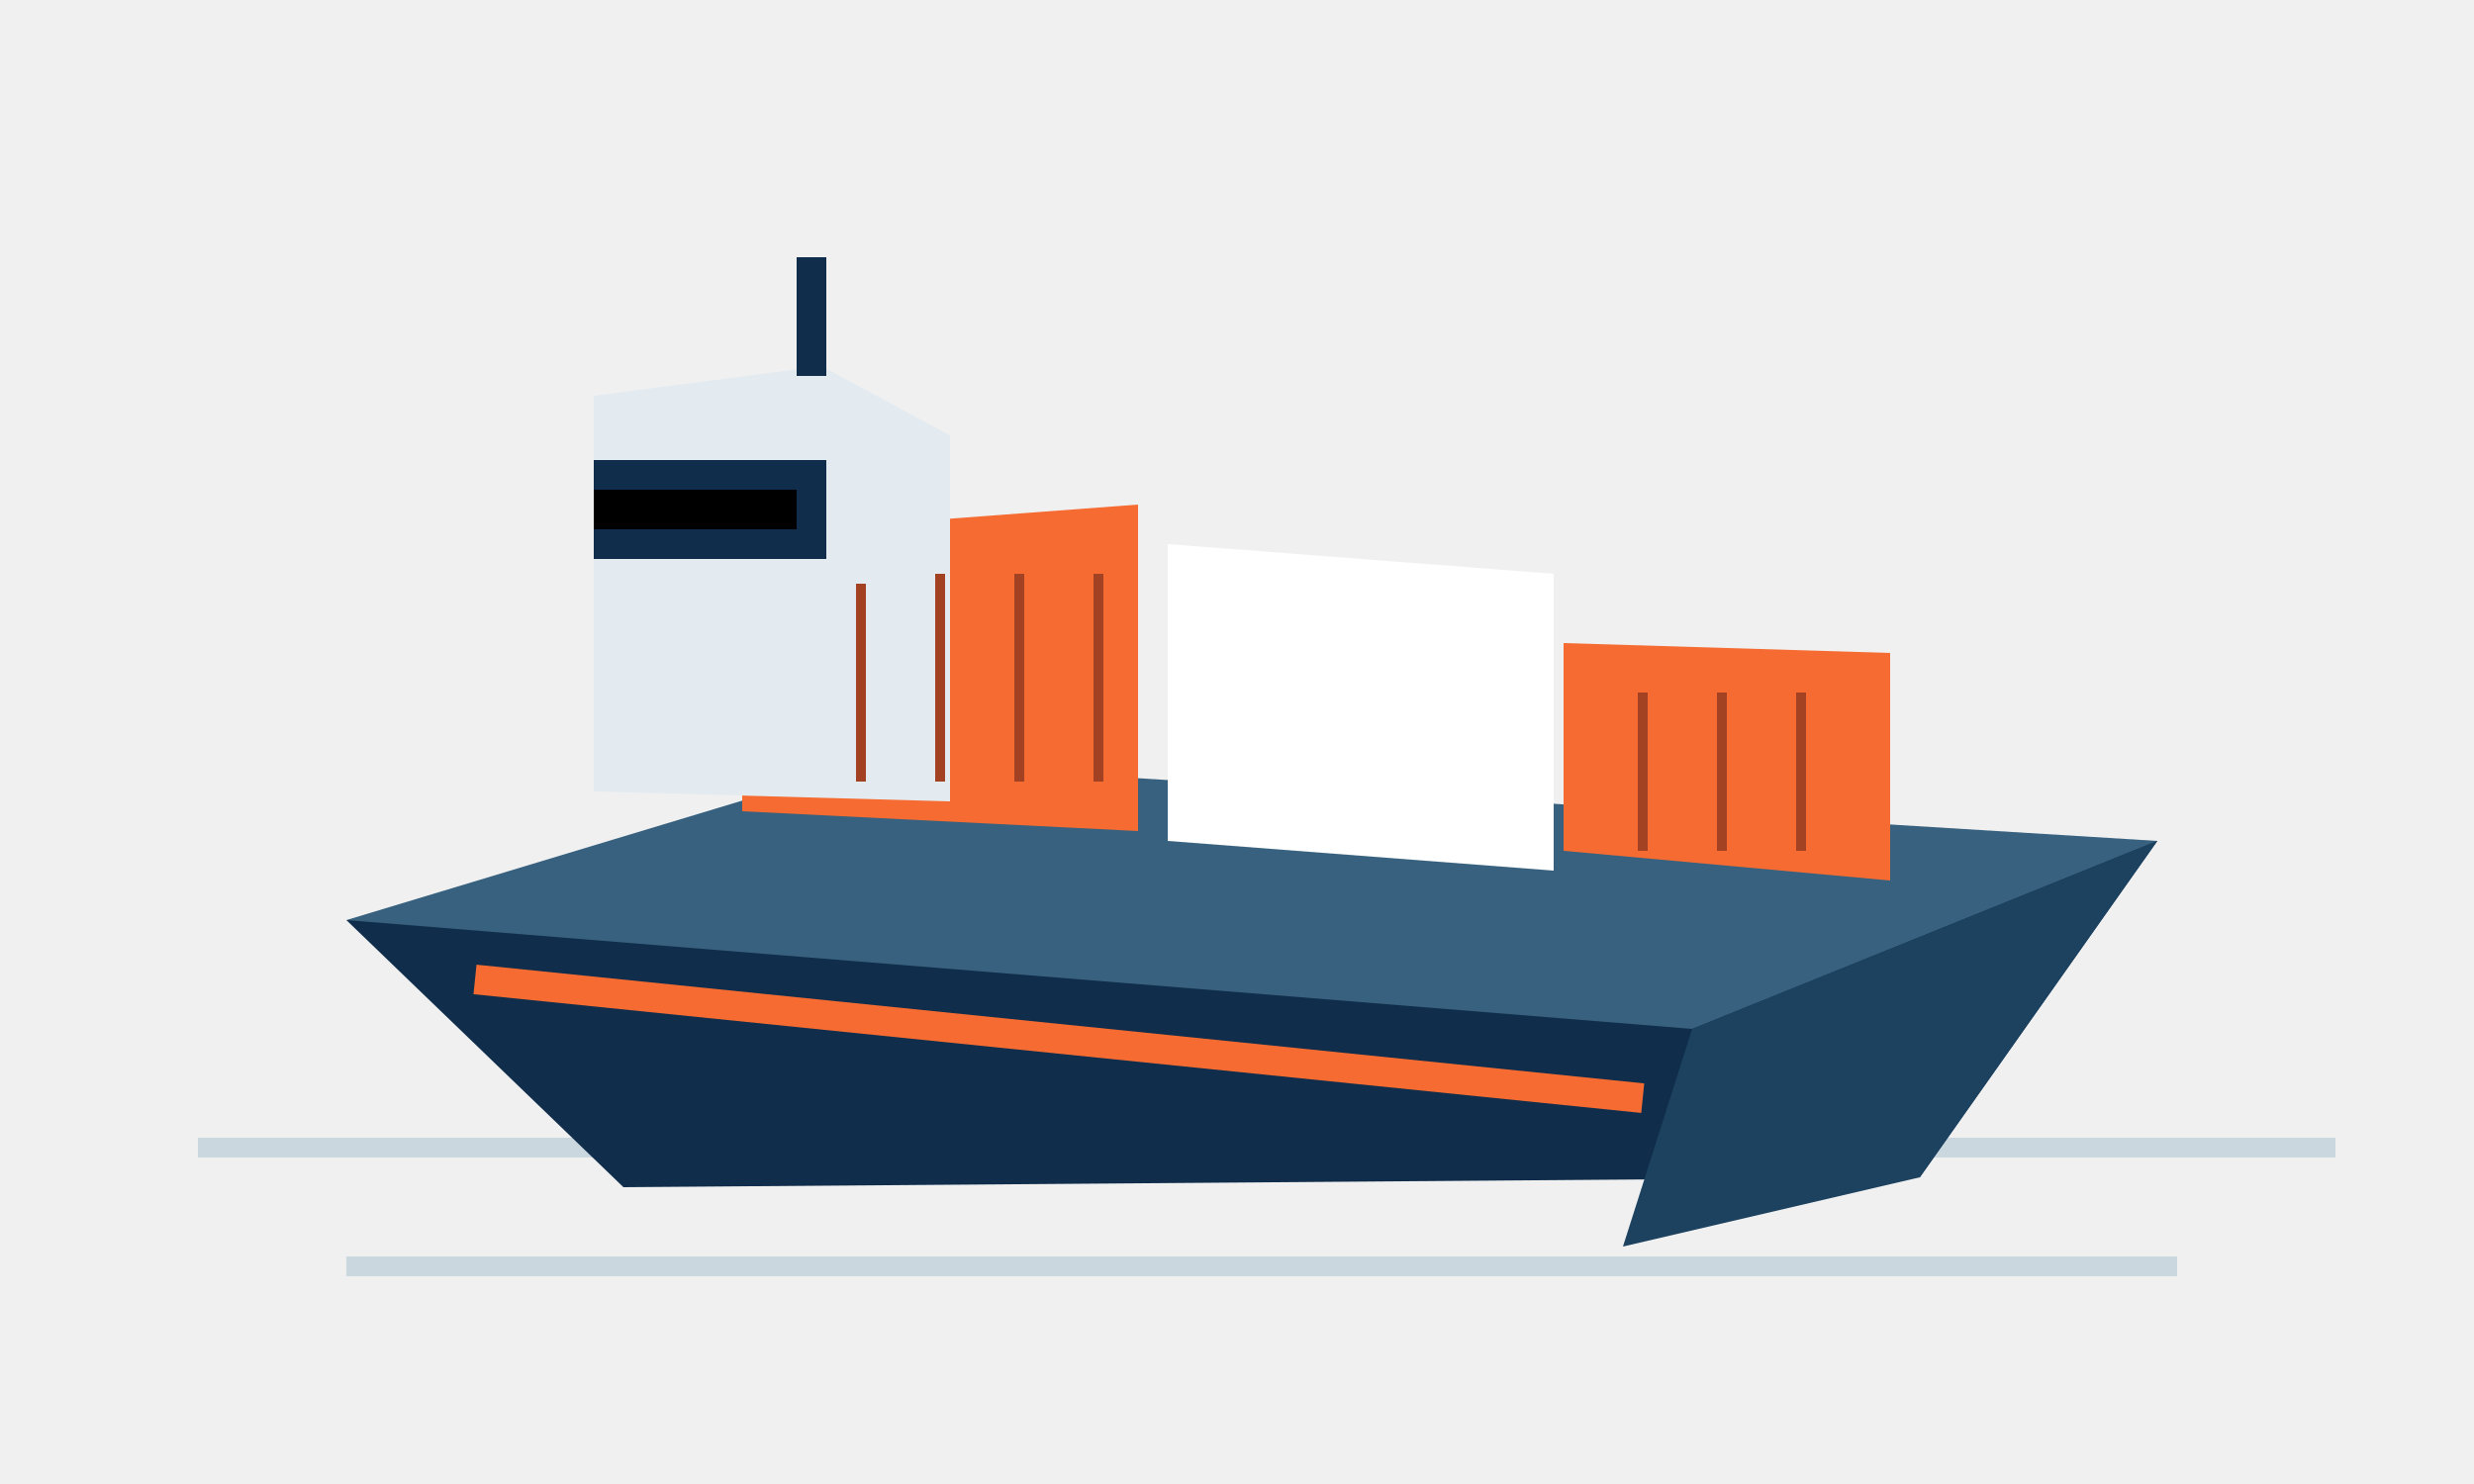
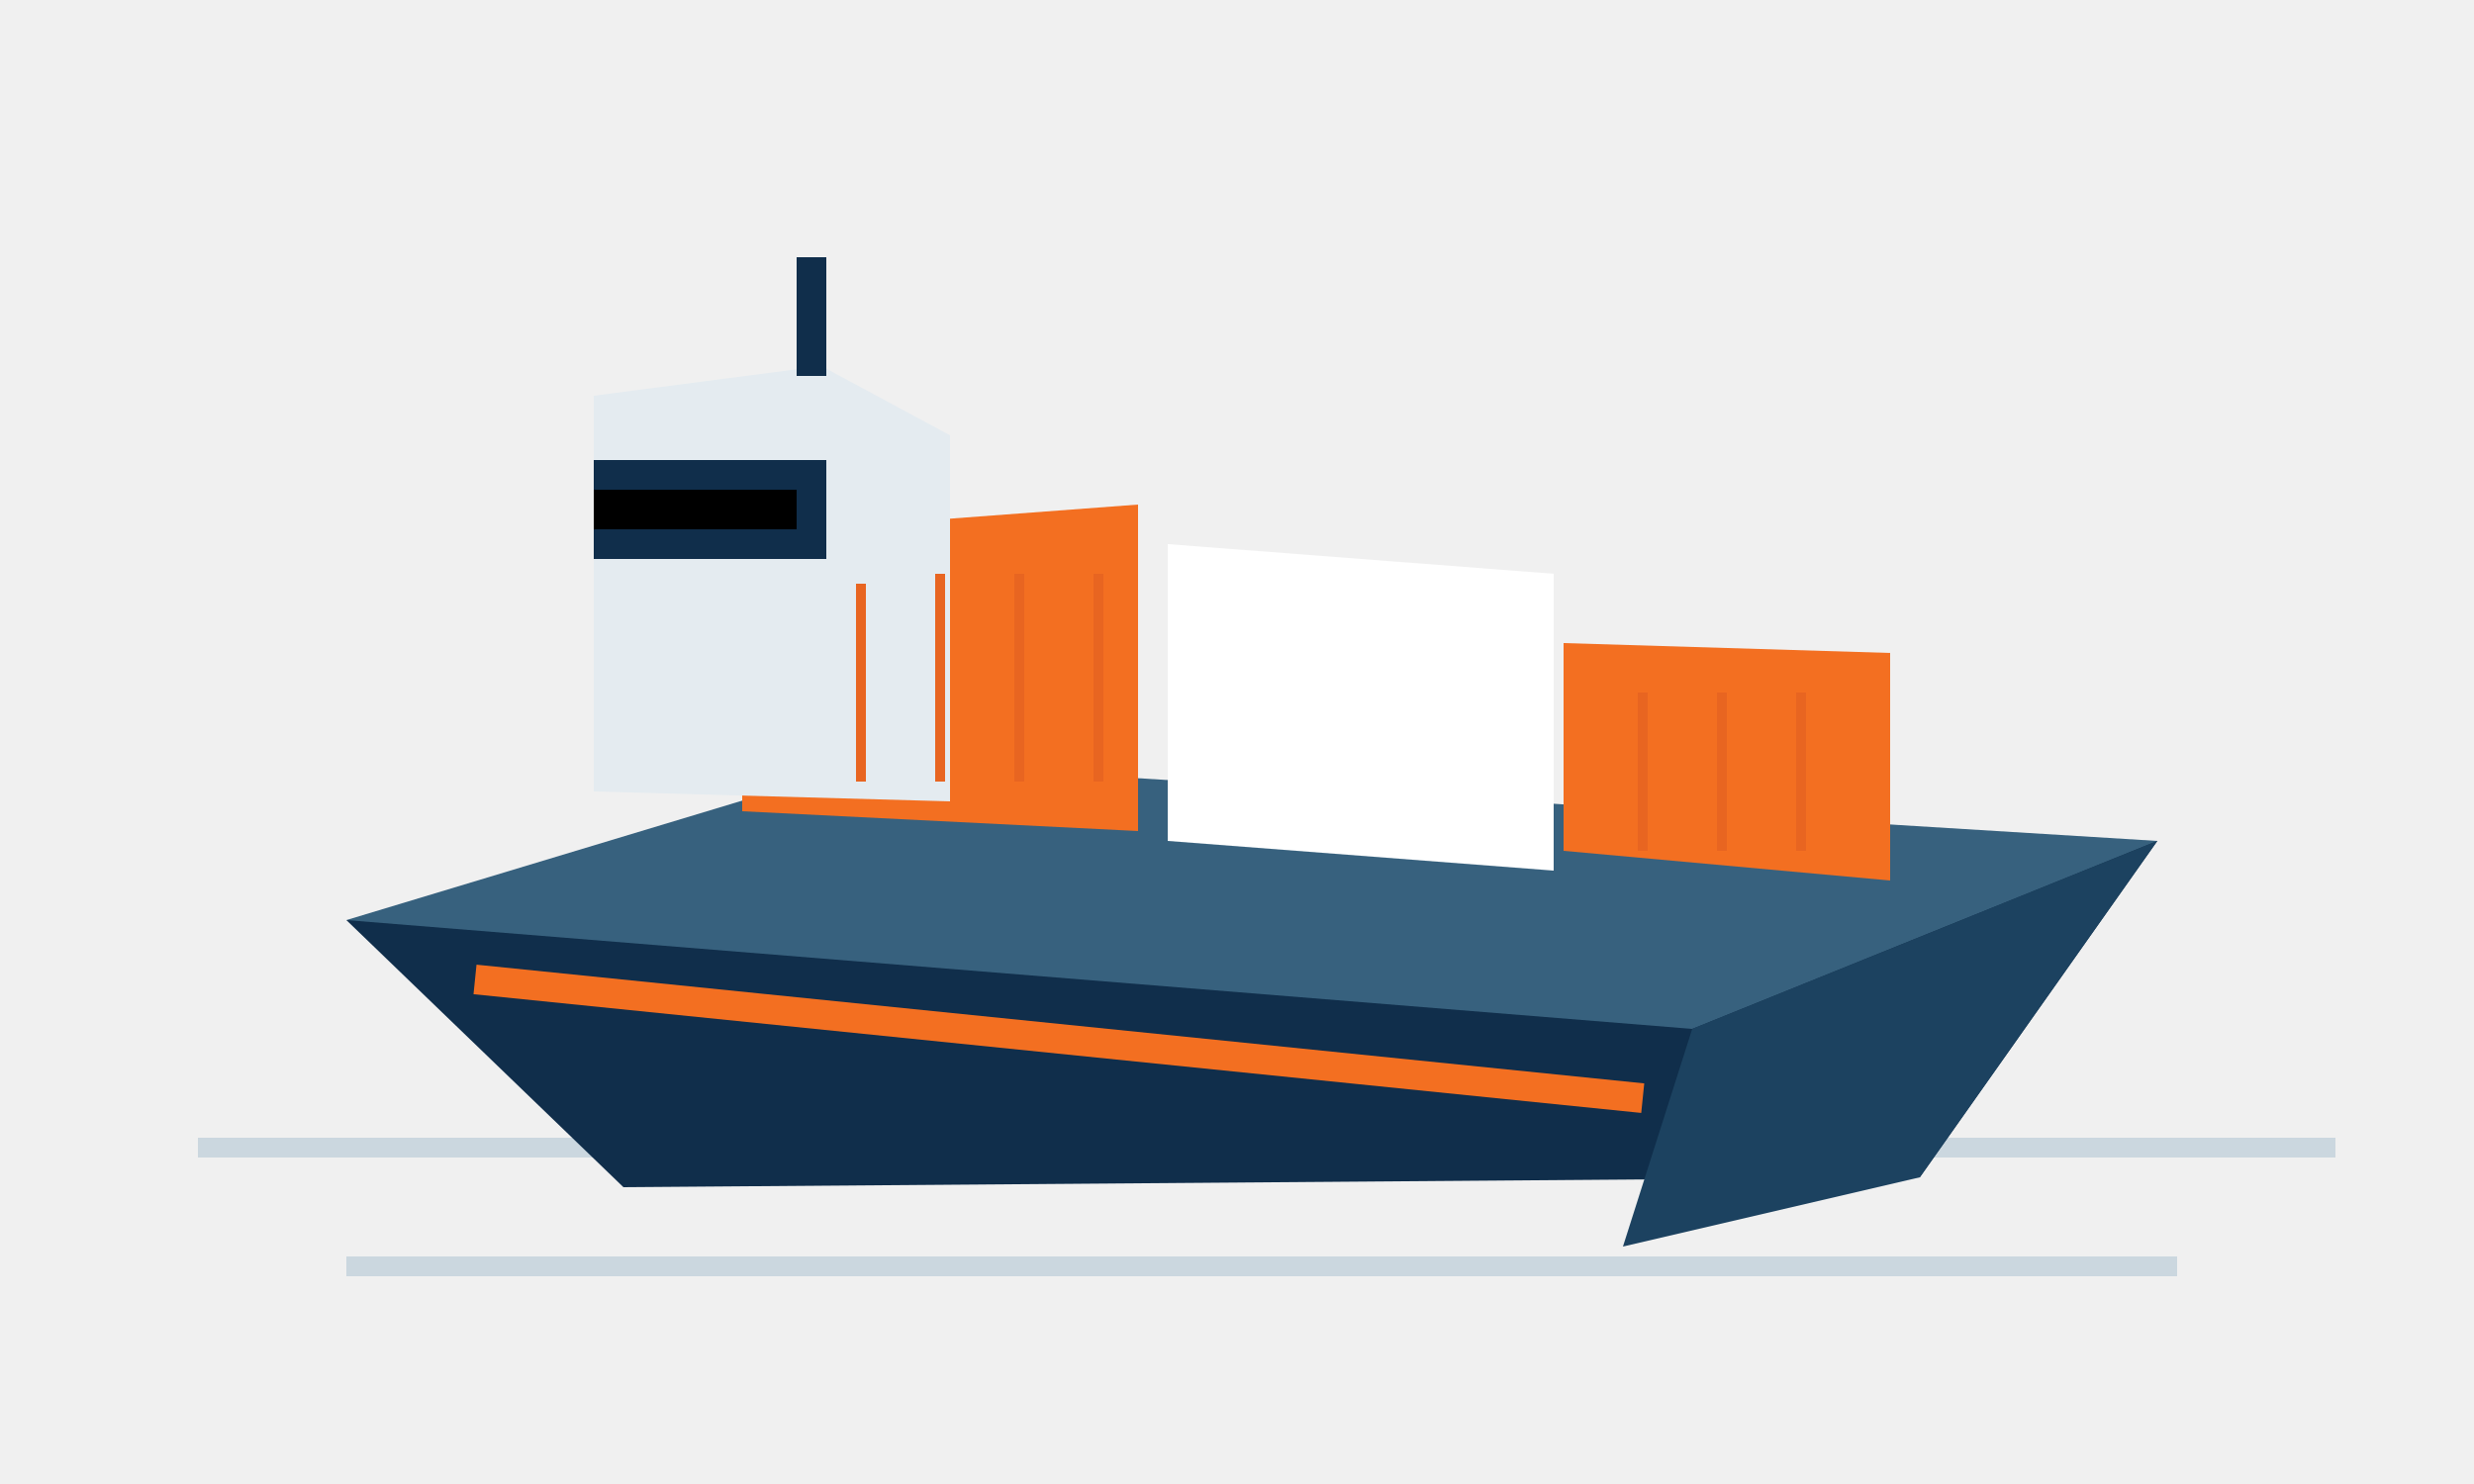
<svg xmlns="http://www.w3.org/2000/svg" viewBox="0 0 250 150" aria-hidden="true">
  <path d="M20 116H236M35 128H220" stroke="#cbd7df" stroke-width="2" />
  <path d="M35 93L218 85 194 119 63 120Z" fill="#102e4b" />
  <path d="M35 93L171 104 218 85 88 77Z" fill="#37617e" />
  <path d="M171 104L218 85 194 119 164 126Z" fill="#1c4260" />
-   <path d="M75 82V54L115 51V84" fill="#f56b32" />
+   <path d="M75 82V54L115 51V84" fill="#f36f21" />
  <path d="M118 85V55L157 58V88" fill="#fff" />
-   <path d="M158 86V65L191 66V89" fill="#f56b32" />
+   <path d="M158 86V65L191 66V89" fill="#f36f21" />
  <path d="M60 80V40L83 37 96 44V81Z" fill="#e4ebf0" />
  <path d="M60 48H82V55H60M82 38V26" stroke="#102e4b" stroke-width="3" />
-   <path d="M87 59V79M95 58V79M103 58V79M111 58V79M166 70V86M174 70V86M182 70V86" stroke="#a24223" stroke-width="1" />
-   <path d="M48 99L166 111" stroke="#f56b32" stroke-width="3" />
+   <path d="M87 59V79M95 58V79M103 58V79M111 58V79M166 70V86M174 70V86M182 70V86" stroke="#e86521" stroke-width="1" />
+   <path d="M48 99L166 111" stroke="#f36f21" stroke-width="3" />
</svg>
